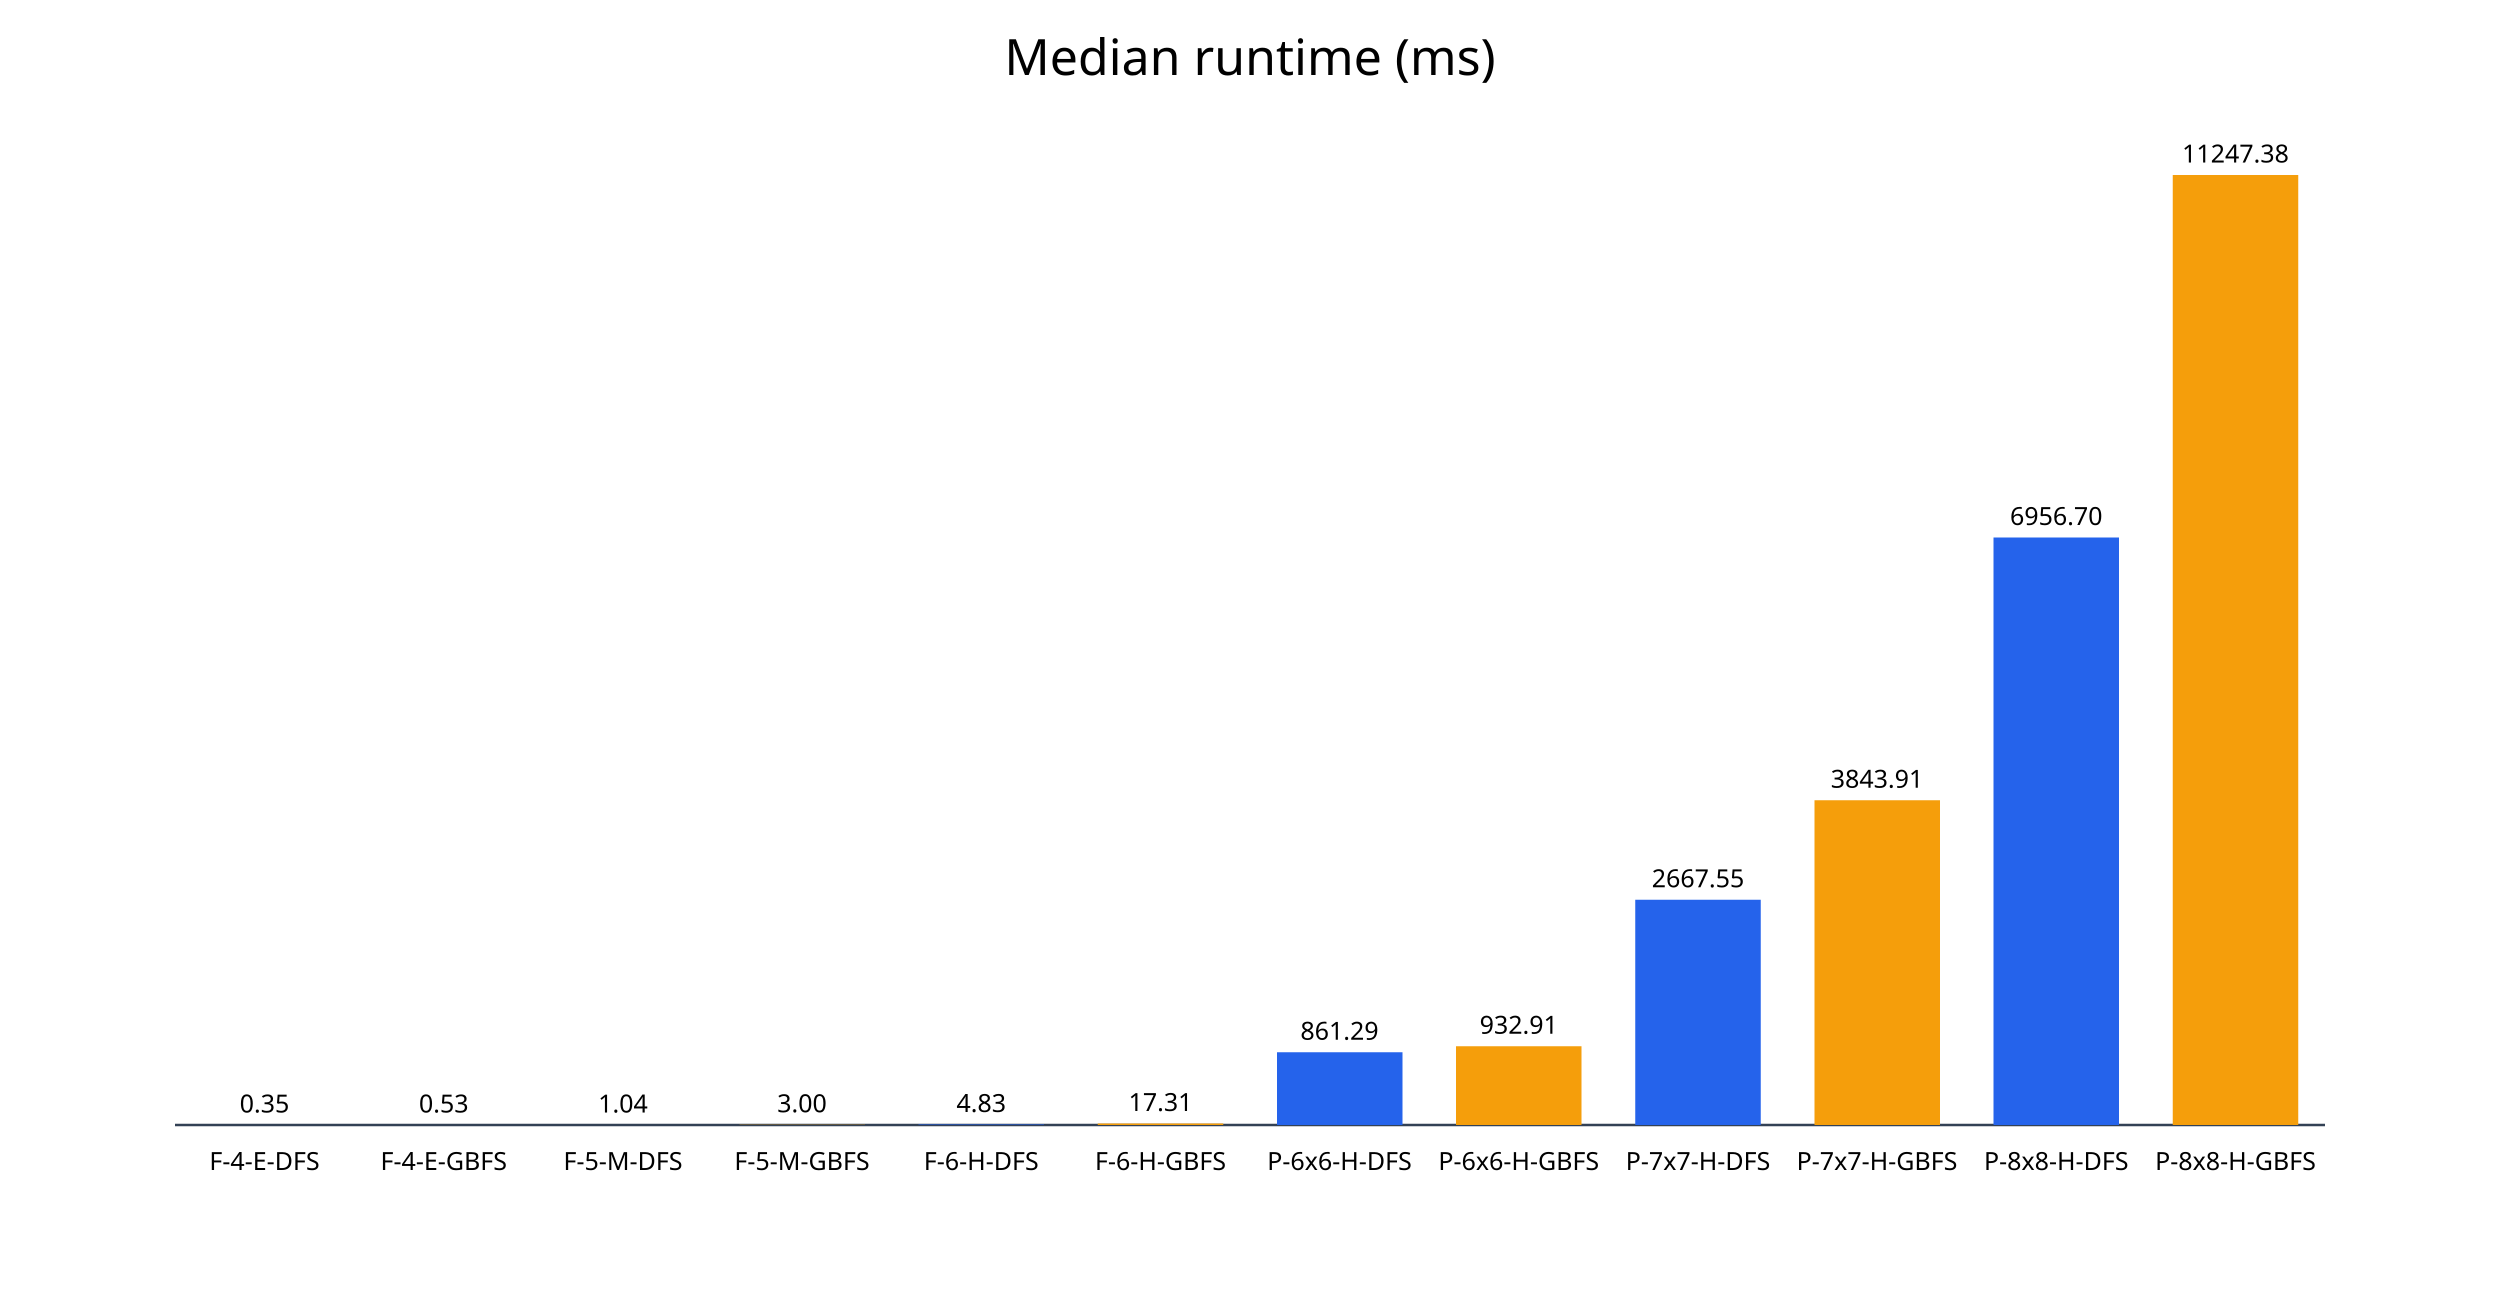
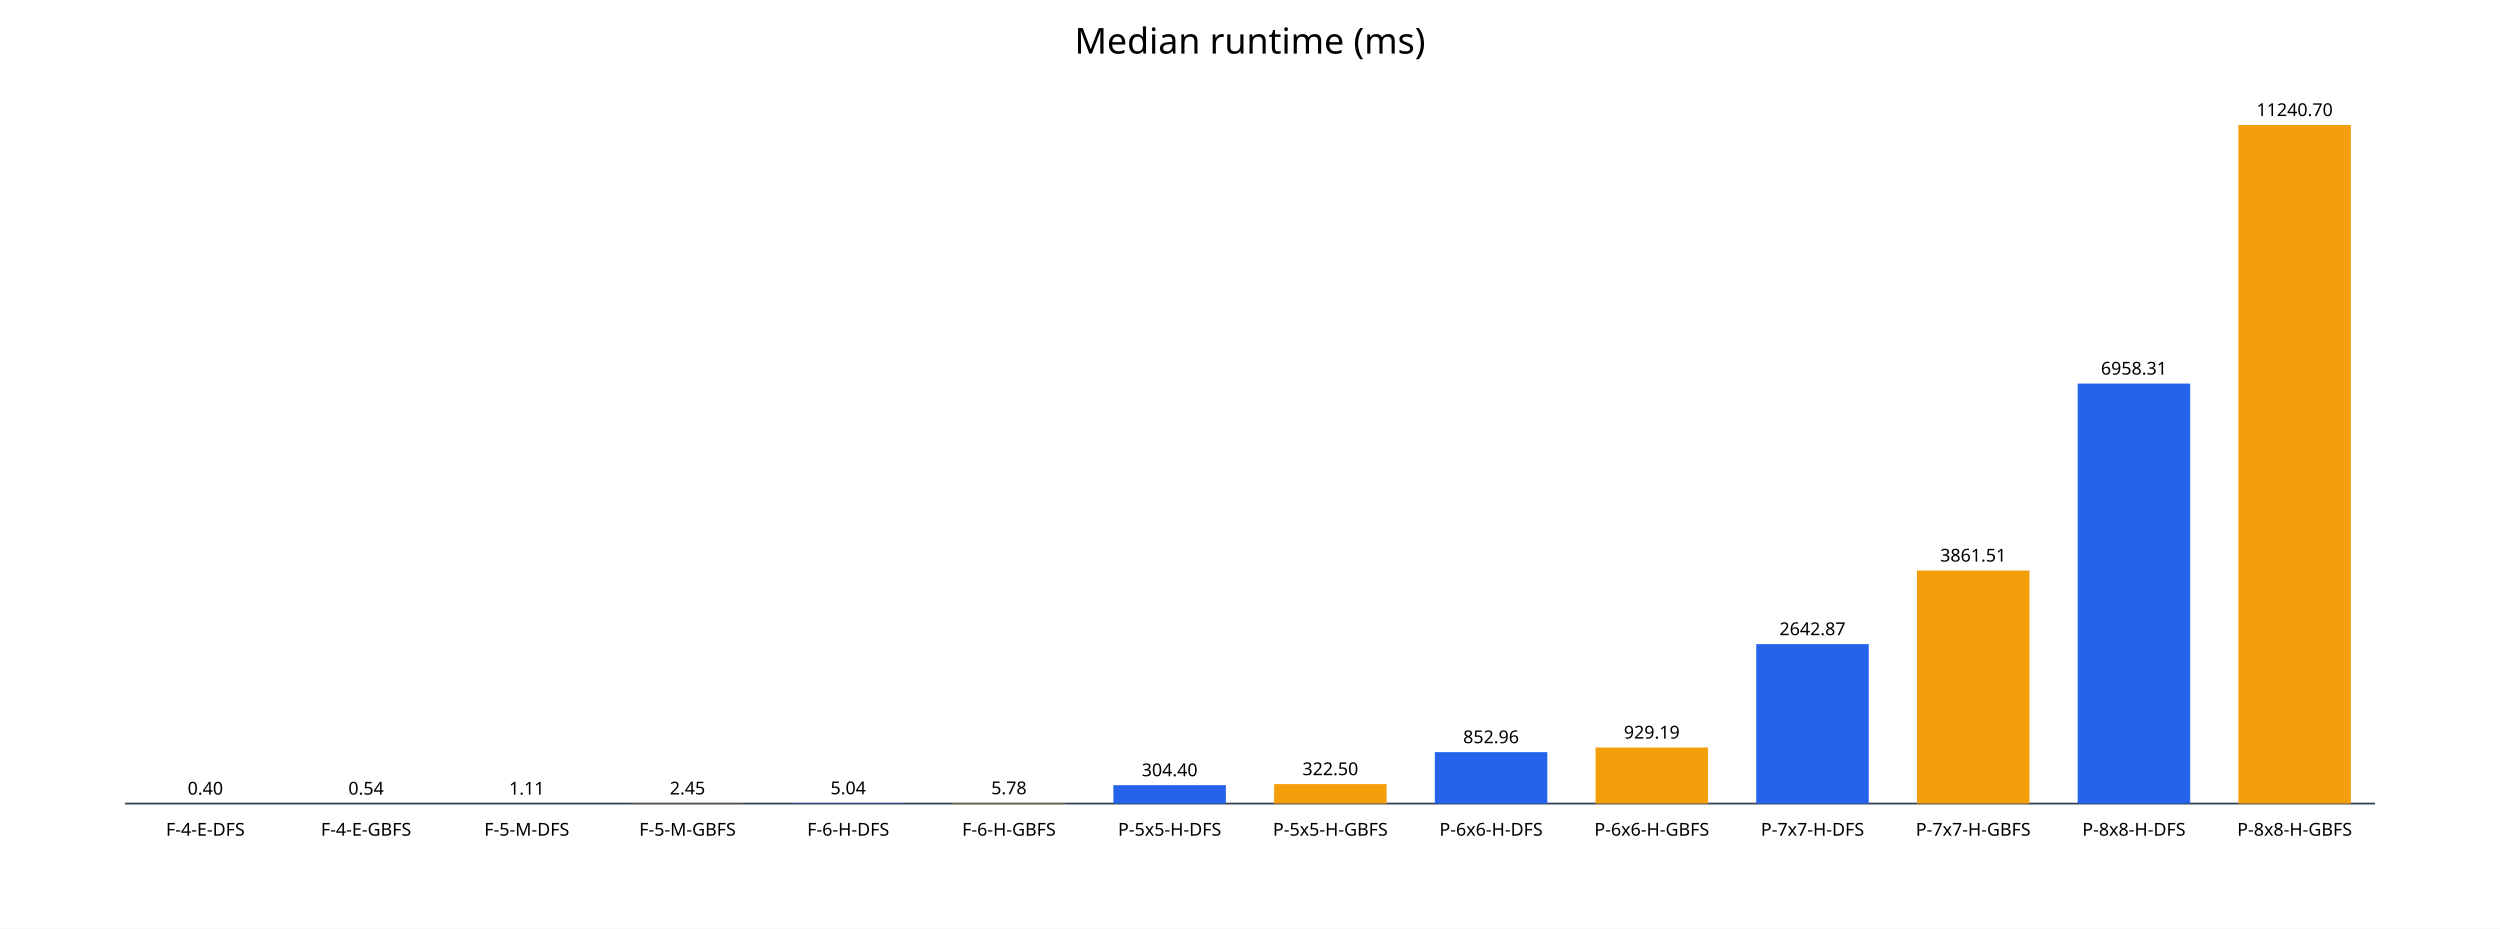
- <svg xmlns="http://www.w3.org/2000/svg" width="1000" height="520" viewBox="0 0 1000 520">
+ <svg xmlns="http://www.w3.org/2000/svg" width="1400" height="520" viewBox="0 0 1400 520">
  <rect width="100%" height="100%" fill="white" />
-   <text x="500.0" y="30" text-anchor="middle" font-family="sans-serif" font-size="20">Median runtime (ms)</text>
-   <line x1="70" y1="450" x2="930" y2="450" stroke="#334155" />
-   <rect x="80.8" y="450.0" width="50.2" height="0.0" fill="#2563eb" />
-   <text x="105.8" y="468" text-anchor="middle" font-family="sans-serif" font-size="10">F-4-E-DFS</text>
-   <text x="105.8" y="445.0" text-anchor="middle" font-family="sans-serif" font-size="10">0.35</text>
-   <rect x="152.4" y="450.0" width="50.2" height="0.0" fill="#f59e0b" />
-   <text x="177.5" y="468" text-anchor="middle" font-family="sans-serif" font-size="10">F-4-E-GBFS</text>
-   <text x="177.5" y="445.0" text-anchor="middle" font-family="sans-serif" font-size="10">0.53</text>
-   <rect x="224.1" y="450.0" width="50.2" height="0.0" fill="#2563eb" />
-   <text x="249.2" y="468" text-anchor="middle" font-family="sans-serif" font-size="10">F-5-M-DFS</text>
-   <text x="249.2" y="445.0" text-anchor="middle" font-family="sans-serif" font-size="10">1.04</text>
-   <rect x="295.8" y="449.9" width="50.2" height="0.1" fill="#f59e0b" />
-   <text x="320.8" y="468" text-anchor="middle" font-family="sans-serif" font-size="10">F-5-M-GBFS</text>
-   <text x="320.8" y="444.9" text-anchor="middle" font-family="sans-serif" font-size="10">3.00</text>
-   <rect x="367.4" y="449.8" width="50.2" height="0.2" fill="#2563eb" />
-   <text x="392.5" y="468" text-anchor="middle" font-family="sans-serif" font-size="10">F-6-H-DFS</text>
-   <text x="392.5" y="444.8" text-anchor="middle" font-family="sans-serif" font-size="10">4.83</text>
-   <rect x="439.1" y="449.4" width="50.2" height="0.6" fill="#f59e0b" />
-   <text x="464.2" y="468" text-anchor="middle" font-family="sans-serif" font-size="10">F-6-H-GBFS</text>
-   <text x="464.2" y="444.4" text-anchor="middle" font-family="sans-serif" font-size="10">17.31</text>
-   <rect x="510.8" y="420.9" width="50.2" height="29.1" fill="#2563eb" />
-   <text x="535.8" y="468" text-anchor="middle" font-family="sans-serif" font-size="10">P-6x6-H-DFS</text>
-   <text x="535.8" y="415.9" text-anchor="middle" font-family="sans-serif" font-size="10">861.29</text>
-   <rect x="582.4" y="418.5" width="50.2" height="31.5" fill="#f59e0b" />
-   <text x="607.5" y="468" text-anchor="middle" font-family="sans-serif" font-size="10">P-6x6-H-GBFS</text>
-   <text x="607.5" y="413.5" text-anchor="middle" font-family="sans-serif" font-size="10">932.91</text>
-   <rect x="654.1" y="359.9" width="50.2" height="90.1" fill="#2563eb" />
-   <text x="679.2" y="468" text-anchor="middle" font-family="sans-serif" font-size="10">P-7x7-H-DFS</text>
-   <text x="679.2" y="354.9" text-anchor="middle" font-family="sans-serif" font-size="10">2667.55</text>
-   <rect x="725.8" y="320.1" width="50.2" height="129.9" fill="#f59e0b" />
-   <text x="750.8" y="468" text-anchor="middle" font-family="sans-serif" font-size="10">P-7x7-H-GBFS</text>
-   <text x="750.8" y="315.1" text-anchor="middle" font-family="sans-serif" font-size="10">3843.91</text>
-   <rect x="797.4" y="215.0" width="50.2" height="235.0" fill="#2563eb" />
-   <text x="822.5" y="468" text-anchor="middle" font-family="sans-serif" font-size="10">P-8x8-H-DFS</text>
-   <text x="822.5" y="210.0" text-anchor="middle" font-family="sans-serif" font-size="10">6956.70</text>
-   <rect x="869.1" y="70.0" width="50.2" height="380.0" fill="#f59e0b" />
-   <text x="894.2" y="468" text-anchor="middle" font-family="sans-serif" font-size="10">P-8x8-H-GBFS</text>
-   <text x="894.2" y="65.0" text-anchor="middle" font-family="sans-serif" font-size="10">11247.38</text>
+   <text x="700.0" y="30" text-anchor="middle" font-family="sans-serif" font-size="20">Median runtime (ms)</text>
+   <line x1="70" y1="450" x2="1330" y2="450" stroke="#334155" />
+   <rect x="83.5" y="450.0" width="63.0" height="0.0" fill="#2563eb" />
+   <text x="115.0" y="468" text-anchor="middle" font-family="sans-serif" font-size="10">F-4-E-DFS</text>
+   <text x="115.0" y="445.0" text-anchor="middle" font-family="sans-serif" font-size="10">0.40</text>
+   <rect x="173.5" y="450.0" width="63.0" height="0.0" fill="#f59e0b" />
+   <text x="205.0" y="468" text-anchor="middle" font-family="sans-serif" font-size="10">F-4-E-GBFS</text>
+   <text x="205.0" y="445.0" text-anchor="middle" font-family="sans-serif" font-size="10">0.54</text>
+   <rect x="263.5" y="450.0" width="63.0" height="0.0" fill="#2563eb" />
+   <text x="295.0" y="468" text-anchor="middle" font-family="sans-serif" font-size="10">F-5-M-DFS</text>
+   <text x="295.0" y="445.0" text-anchor="middle" font-family="sans-serif" font-size="10">1.11</text>
+   <rect x="353.5" y="449.9" width="63.0" height="0.1" fill="#f59e0b" />
+   <text x="385.0" y="468" text-anchor="middle" font-family="sans-serif" font-size="10">F-5-M-GBFS</text>
+   <text x="385.0" y="444.9" text-anchor="middle" font-family="sans-serif" font-size="10">2.45</text>
+   <rect x="443.5" y="449.8" width="63.0" height="0.2" fill="#2563eb" />
+   <text x="475.0" y="468" text-anchor="middle" font-family="sans-serif" font-size="10">F-6-H-DFS</text>
+   <text x="475.0" y="444.8" text-anchor="middle" font-family="sans-serif" font-size="10">5.04</text>
+   <rect x="533.5" y="449.8" width="63.0" height="0.2" fill="#f59e0b" />
+   <text x="565.0" y="468" text-anchor="middle" font-family="sans-serif" font-size="10">F-6-H-GBFS</text>
+   <text x="565.0" y="444.8" text-anchor="middle" font-family="sans-serif" font-size="10">5.78</text>
+   <rect x="623.5" y="439.7" width="63.0" height="10.3" fill="#2563eb" />
+   <text x="655.0" y="468" text-anchor="middle" font-family="sans-serif" font-size="10">P-5x5-H-DFS</text>
+   <text x="655.0" y="434.7" text-anchor="middle" font-family="sans-serif" font-size="10">304.40</text>
+   <rect x="713.5" y="439.1" width="63.0" height="10.9" fill="#f59e0b" />
+   <text x="745.0" y="468" text-anchor="middle" font-family="sans-serif" font-size="10">P-5x5-H-GBFS</text>
+   <text x="745.0" y="434.1" text-anchor="middle" font-family="sans-serif" font-size="10">322.50</text>
+   <rect x="803.5" y="421.2" width="63.0" height="28.8" fill="#2563eb" />
+   <text x="835.0" y="468" text-anchor="middle" font-family="sans-serif" font-size="10">P-6x6-H-DFS</text>
+   <text x="835.0" y="416.2" text-anchor="middle" font-family="sans-serif" font-size="10">852.96</text>
+   <rect x="893.5" y="418.6" width="63.0" height="31.4" fill="#f59e0b" />
+   <text x="925.0" y="468" text-anchor="middle" font-family="sans-serif" font-size="10">P-6x6-H-GBFS</text>
+   <text x="925.0" y="413.6" text-anchor="middle" font-family="sans-serif" font-size="10">929.19</text>
+   <rect x="983.5" y="360.7" width="63.0" height="89.3" fill="#2563eb" />
+   <text x="1015.0" y="468" text-anchor="middle" font-family="sans-serif" font-size="10">P-7x7-H-DFS</text>
+   <text x="1015.0" y="355.7" text-anchor="middle" font-family="sans-serif" font-size="10">2642.87</text>
+   <rect x="1073.5" y="319.5" width="63.0" height="130.5" fill="#f59e0b" />
+   <text x="1105.0" y="468" text-anchor="middle" font-family="sans-serif" font-size="10">P-7x7-H-GBFS</text>
+   <text x="1105.0" y="314.5" text-anchor="middle" font-family="sans-serif" font-size="10">3861.51</text>
+   <rect x="1163.5" y="214.8" width="63.0" height="235.2" fill="#2563eb" />
+   <text x="1195.0" y="468" text-anchor="middle" font-family="sans-serif" font-size="10">P-8x8-H-DFS</text>
+   <text x="1195.0" y="209.8" text-anchor="middle" font-family="sans-serif" font-size="10">6958.31</text>
+   <rect x="1253.5" y="70.0" width="63.0" height="380.0" fill="#f59e0b" />
+   <text x="1285.0" y="468" text-anchor="middle" font-family="sans-serif" font-size="10">P-8x8-H-GBFS</text>
+   <text x="1285.0" y="65.0" text-anchor="middle" font-family="sans-serif" font-size="10">11240.70</text>
</svg>
